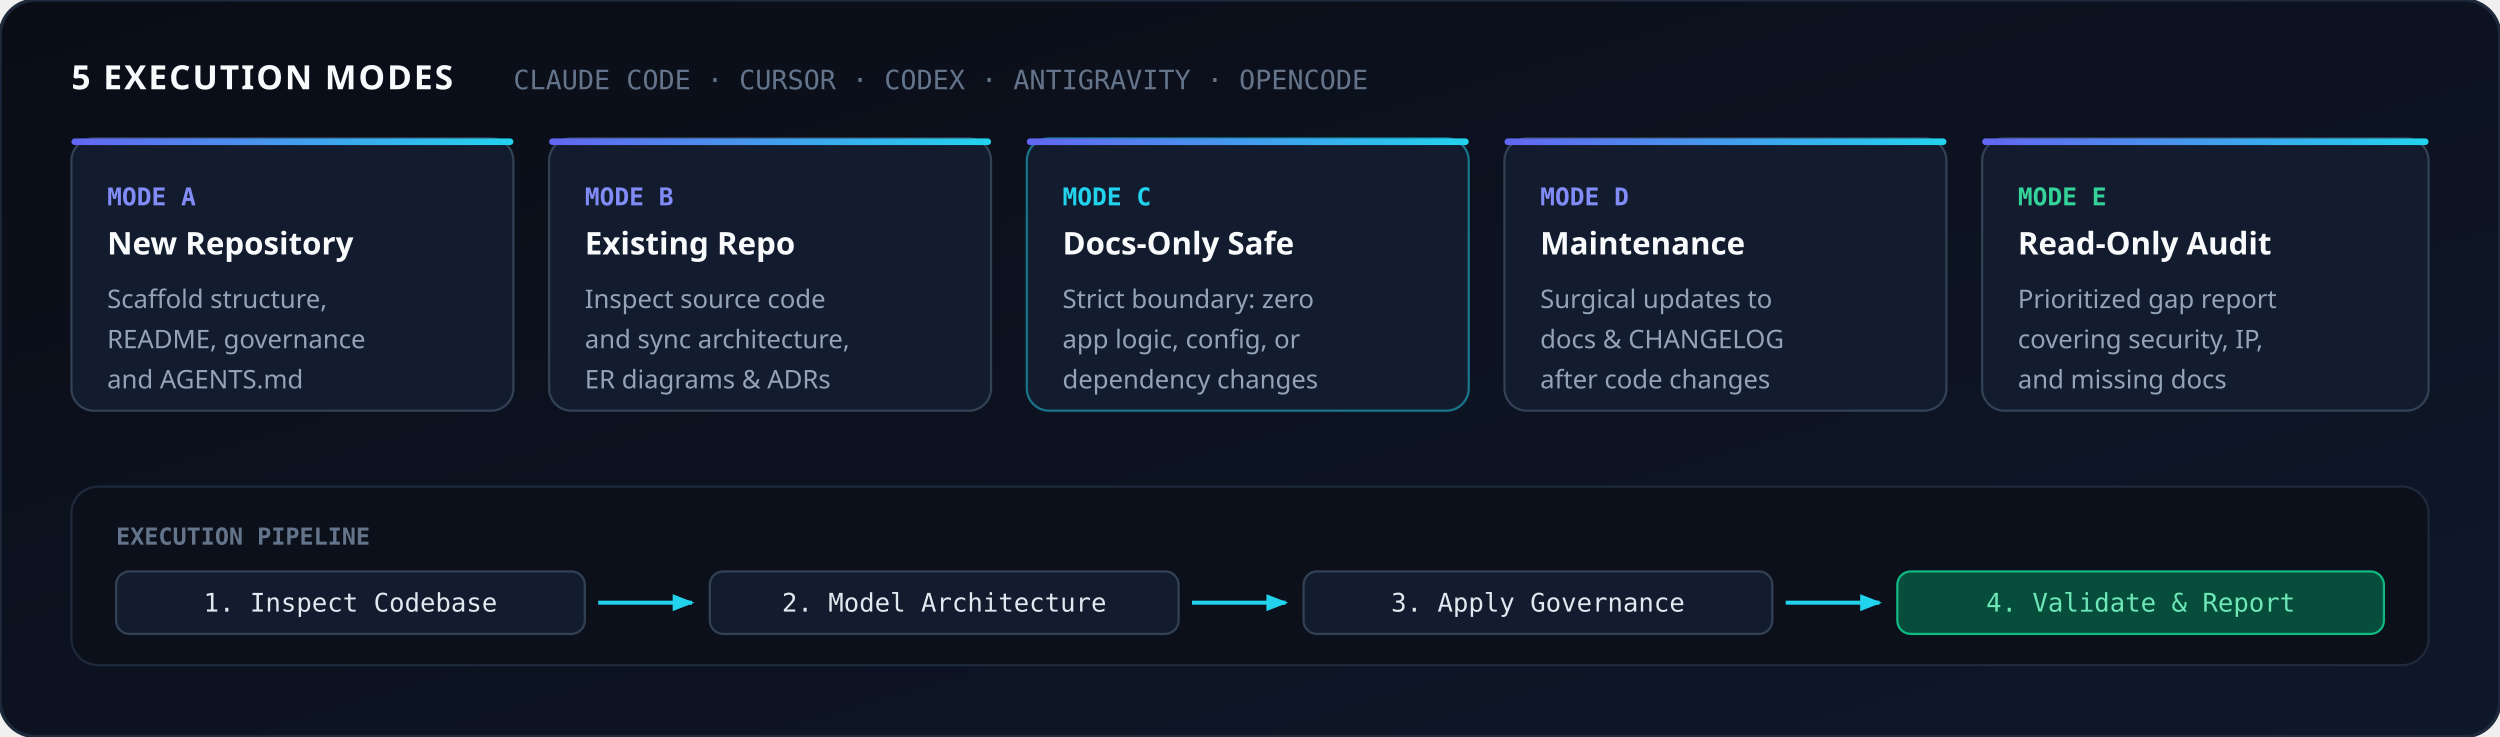
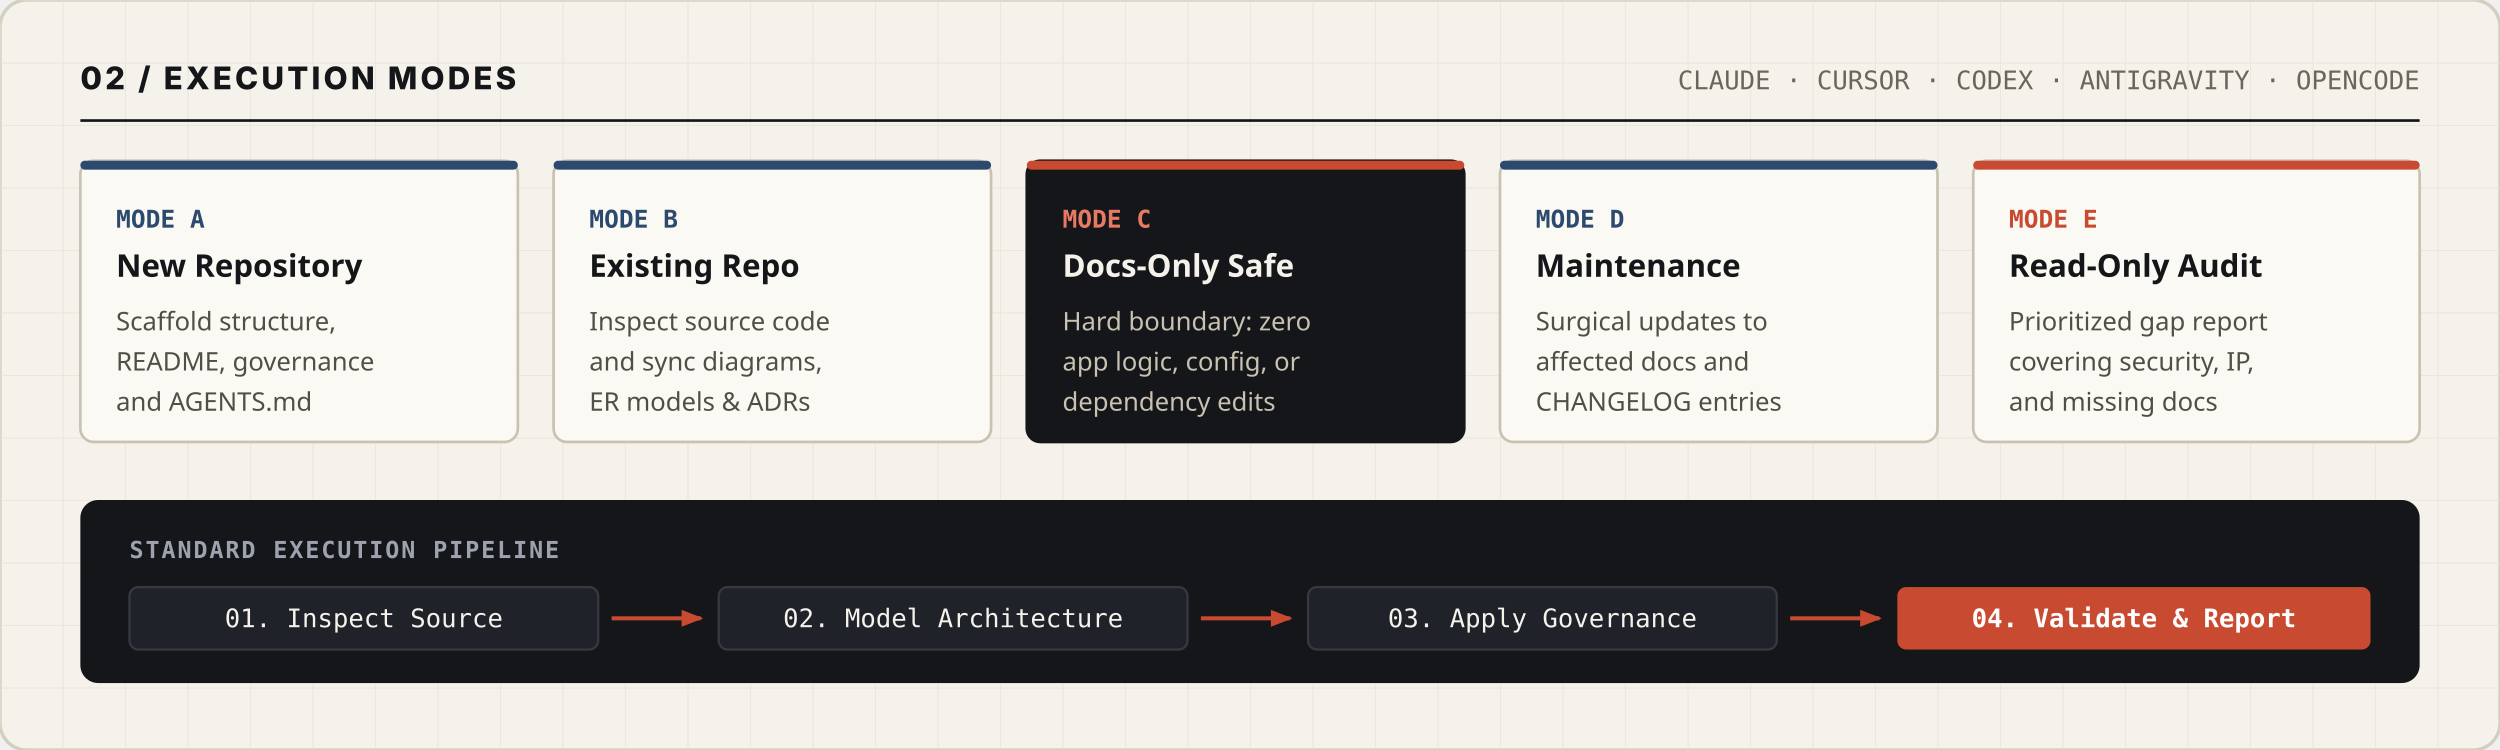
- <svg xmlns="http://www.w3.org/2000/svg" viewBox="0 0 1120 330" width="1120" height="330" role="img" aria-label="RepoCraft 5 Execution Modes and Engineering Pipeline">
+ <svg xmlns="http://www.w3.org/2000/svg" viewBox="0 0 1120 336" width="1120" height="336" role="img" aria-label="RepoCraft 5 Execution Modes and Engineering Pipeline">
  <defs>
-     <linearGradient id="bg" x1="0" y1="0" x2="1" y2="1">
-       <stop offset="0%" stop-color="#090d16" />
-       <stop offset="100%" stop-color="#0f172a" />
-     </linearGradient>
-     <linearGradient id="bar" x1="0" y1="0" x2="1" y2="0">
-       <stop offset="0%" stop-color="#6366f1" />
-       <stop offset="100%" stop-color="#22d3ee" />
-     </linearGradient>
-     <marker id="arrow" viewBox="0 0 10 10" refX="8" refY="5" markerWidth="6" markerHeight="6" orient="auto">
-       <path d="M 0 1.5 L 9 5 L 0 8.5 z" fill="#22d3ee" />
+     <pattern id="draftGrid2" width="28" height="28" patternUnits="userSpaceOnUse">
+       <path d="M 28 0 L 0 0 0 28" fill="none" stroke="#e4ded2" stroke-width="0.8" />
+     </pattern>
+     <marker id="inkArrow" viewBox="0 0 10 10" refX="8" refY="5" markerWidth="6" markerHeight="6" orient="auto">
+       <path d="M 0 1.5 L 9 5 L 0 8.5 z" fill="#c84b31" />
    </marker>
  </defs>
-   <rect width="1120" height="330" rx="16" fill="url(#bg)" stroke="#1e293b" stroke-width="1.5" />
-   <text x="32" y="40" fill="#f8fafc" font-family="ui-sans-serif, system-ui, sans-serif" font-size="15" font-weight="700" letter-spacing="0.06em">5 EXECUTION MODES</text>
-   <text x="230" y="40" fill="#64748b" font-family="ui-monospace, monospace" font-size="12">CLAUDE CODE · CURSOR · CODEX · ANTIGRAVITY · OPENCODE</text>
-   <g transform="translate(32, 62)">
-     <rect width="198" height="122" rx="10" fill="#131c2e" stroke="#334155" />
-     <rect width="198" height="3" rx="1.5" fill="url(#bar)" />
-     <text x="16" y="30" fill="#818cf8" font-family="ui-monospace, monospace" font-size="11" font-weight="700">MODE A</text>
-     <text x="16" y="52" fill="#f8fafc" font-family="ui-sans-serif, system-ui, sans-serif" font-size="14" font-weight="700">New Repository</text>
-     <text x="16" y="76" fill="#94a3b8" font-family="ui-sans-serif, system-ui, sans-serif" font-size="11.5">Scaffold structure,</text>
-     <text x="16" y="94" fill="#94a3b8" font-family="ui-sans-serif, system-ui, sans-serif" font-size="11.5">README, governance</text>
-     <text x="16" y="112" fill="#94a3b8" font-family="ui-sans-serif, system-ui, sans-serif" font-size="11.5">and AGENTS.md</text>
+   <rect width="1120" height="336" rx="12" fill="#f5f2eb" stroke="#d4cec0" stroke-width="1.5" />
+   <rect width="1120" height="336" rx="12" fill="url(#draftGrid2)" opacity="0.65" />
+   <text x="36" y="40" fill="#141619" font-family="ui-sans-serif, -apple-system, BlinkMacSystemFont, 'Segoe UI', sans-serif" font-size="14" font-weight="800" letter-spacing="0.1em">02 / EXECUTION MODES</text>
+   <text x="1084" y="40" text-anchor="end" fill="#6b655a" font-family="ui-monospace, SFMono-Regular, Menlo, monospace" font-size="11.5">CLAUDE · CURSOR · CODEX · ANTIGRAVITY · OPENCODE</text>
+   <line x1="36" y1="54" x2="1084" y2="54" stroke="#141619" stroke-width="1.2" />
+   <g transform="translate(36, 72)">
+     <rect width="196" height="126" rx="6" fill="#fbf9f4" stroke="#c9c2b2" stroke-width="1.2" />
+     <rect width="196" height="4" rx="2" fill="#2c4a6e" />
+     <text x="16" y="30" fill="#2c4a6e" font-family="ui-monospace, monospace" font-size="11" font-weight="700">MODE A</text>
+     <text x="16" y="52" fill="#141619" font-family="ui-sans-serif, system-ui, sans-serif" font-size="14" font-weight="700">New Repository</text>
+     <text x="16" y="76" fill="#524e46" font-family="ui-sans-serif, system-ui, sans-serif" font-size="11.5">Scaffold structure,</text>
+     <text x="16" y="94" fill="#524e46" font-family="ui-sans-serif, system-ui, sans-serif" font-size="11.5">README, governance</text>
+     <text x="16" y="112" fill="#524e46" font-family="ui-sans-serif, system-ui, sans-serif" font-size="11.5">and AGENTS.md</text>
  </g>
-   <g transform="translate(246, 62)">
-     <rect width="198" height="122" rx="10" fill="#131c2e" stroke="#334155" />
-     <rect width="198" height="3" rx="1.5" fill="url(#bar)" />
-     <text x="16" y="30" fill="#818cf8" font-family="ui-monospace, monospace" font-size="11" font-weight="700">MODE B</text>
-     <text x="16" y="52" fill="#f8fafc" font-family="ui-sans-serif, system-ui, sans-serif" font-size="14" font-weight="700">Existing Repo</text>
-     <text x="16" y="76" fill="#94a3b8" font-family="ui-sans-serif, system-ui, sans-serif" font-size="11.5">Inspect source code</text>
-     <text x="16" y="94" fill="#94a3b8" font-family="ui-sans-serif, system-ui, sans-serif" font-size="11.5">and sync architecture,</text>
-     <text x="16" y="112" fill="#94a3b8" font-family="ui-sans-serif, system-ui, sans-serif" font-size="11.5">ER diagrams &amp; ADRs</text>
+   <g transform="translate(248, 72)">
+     <rect width="196" height="126" rx="6" fill="#fbf9f4" stroke="#c9c2b2" stroke-width="1.2" />
+     <rect width="196" height="4" rx="2" fill="#2c4a6e" />
+     <text x="16" y="30" fill="#2c4a6e" font-family="ui-monospace, monospace" font-size="11" font-weight="700">MODE B</text>
+     <text x="16" y="52" fill="#141619" font-family="ui-sans-serif, system-ui, sans-serif" font-size="14" font-weight="700">Existing Repo</text>
+     <text x="16" y="76" fill="#524e46" font-family="ui-sans-serif, system-ui, sans-serif" font-size="11.5">Inspect source code</text>
+     <text x="16" y="94" fill="#524e46" font-family="ui-sans-serif, system-ui, sans-serif" font-size="11.5">and sync diagrams,</text>
+     <text x="16" y="112" fill="#524e46" font-family="ui-sans-serif, system-ui, sans-serif" font-size="11.5">ER models &amp; ADRs</text>
  </g>
-   <g transform="translate(460, 62)">
-     <rect width="198" height="122" rx="10" fill="#131c2e" stroke="#22d3ee" stroke-opacity="0.5" />
-     <rect width="198" height="3" rx="1.5" fill="url(#bar)" />
-     <text x="16" y="30" fill="#22d3ee" font-family="ui-monospace, monospace" font-size="11" font-weight="700">MODE C</text>
-     <text x="16" y="52" fill="#f8fafc" font-family="ui-sans-serif, system-ui, sans-serif" font-size="14" font-weight="700">Docs-Only Safe</text>
-     <text x="16" y="76" fill="#94a3b8" font-family="ui-sans-serif, system-ui, sans-serif" font-size="11.5">Strict boundary: zero</text>
-     <text x="16" y="94" fill="#94a3b8" font-family="ui-sans-serif, system-ui, sans-serif" font-size="11.5">app logic, config, or</text>
-     <text x="16" y="112" fill="#94a3b8" font-family="ui-sans-serif, system-ui, sans-serif" font-size="11.5">dependency changes</text>
+   <g transform="translate(460, 72)">
+     <rect width="196" height="126" rx="6" fill="#141619" stroke="#141619" stroke-width="1.2" />
+     <rect width="196" height="4" rx="2" fill="#c84b31" />
+     <text x="16" y="30" fill="#e87a64" font-family="ui-monospace, monospace" font-size="11" font-weight="700">MODE C</text>
+     <text x="16" y="52" fill="#f5f2eb" font-family="ui-sans-serif, system-ui, sans-serif" font-size="14" font-weight="700">Docs-Only Safe</text>
+     <text x="16" y="76" fill="#c9c2b2" font-family="ui-sans-serif, system-ui, sans-serif" font-size="11.5">Hard boundary: zero</text>
+     <text x="16" y="94" fill="#c9c2b2" font-family="ui-sans-serif, system-ui, sans-serif" font-size="11.5">app logic, config, or</text>
+     <text x="16" y="112" fill="#c9c2b2" font-family="ui-sans-serif, system-ui, sans-serif" font-size="11.5">dependency edits</text>
  </g>
-   <g transform="translate(674, 62)">
-     <rect width="198" height="122" rx="10" fill="#131c2e" stroke="#334155" />
-     <rect width="198" height="3" rx="1.5" fill="url(#bar)" />
-     <text x="16" y="30" fill="#818cf8" font-family="ui-monospace, monospace" font-size="11" font-weight="700">MODE D</text>
-     <text x="16" y="52" fill="#f8fafc" font-family="ui-sans-serif, system-ui, sans-serif" font-size="14" font-weight="700">Maintenance</text>
-     <text x="16" y="76" fill="#94a3b8" font-family="ui-sans-serif, system-ui, sans-serif" font-size="11.5">Surgical updates to</text>
-     <text x="16" y="94" fill="#94a3b8" font-family="ui-sans-serif, system-ui, sans-serif" font-size="11.5">docs &amp; CHANGELOG</text>
-     <text x="16" y="112" fill="#94a3b8" font-family="ui-sans-serif, system-ui, sans-serif" font-size="11.5">after code changes</text>
+   <g transform="translate(672, 72)">
+     <rect width="196" height="126" rx="6" fill="#fbf9f4" stroke="#c9c2b2" stroke-width="1.2" />
+     <rect width="196" height="4" rx="2" fill="#2c4a6e" />
+     <text x="16" y="30" fill="#2c4a6e" font-family="ui-monospace, monospace" font-size="11" font-weight="700">MODE D</text>
+     <text x="16" y="52" fill="#141619" font-family="ui-sans-serif, system-ui, sans-serif" font-size="14" font-weight="700">Maintenance</text>
+     <text x="16" y="76" fill="#524e46" font-family="ui-sans-serif, system-ui, sans-serif" font-size="11.5">Surgical updates to</text>
+     <text x="16" y="94" fill="#524e46" font-family="ui-sans-serif, system-ui, sans-serif" font-size="11.5">affected docs and</text>
+     <text x="16" y="112" fill="#524e46" font-family="ui-sans-serif, system-ui, sans-serif" font-size="11.5">CHANGELOG entries</text>
  </g>
-   <g transform="translate(888, 62)">
-     <rect width="200" height="122" rx="10" fill="#131c2e" stroke="#334155" />
-     <rect width="200" height="3" rx="1.5" fill="url(#bar)" />
-     <text x="16" y="30" fill="#34d399" font-family="ui-monospace, monospace" font-size="11" font-weight="700">MODE E</text>
-     <text x="16" y="52" fill="#f8fafc" font-family="ui-sans-serif, system-ui, sans-serif" font-size="14" font-weight="700">Read-Only Audit</text>
-     <text x="16" y="76" fill="#94a3b8" font-family="ui-sans-serif, system-ui, sans-serif" font-size="11.5">Prioritized gap report</text>
-     <text x="16" y="94" fill="#94a3b8" font-family="ui-sans-serif, system-ui, sans-serif" font-size="11.5">covering security, IP,</text>
-     <text x="16" y="112" fill="#94a3b8" font-family="ui-sans-serif, system-ui, sans-serif" font-size="11.5">and missing docs</text>
+   <g transform="translate(884, 72)">
+     <rect width="200" height="126" rx="6" fill="#fbf9f4" stroke="#c9c2b2" stroke-width="1.2" />
+     <rect width="200" height="4" rx="2" fill="#c84b31" />
+     <text x="16" y="30" fill="#c84b31" font-family="ui-monospace, monospace" font-size="11" font-weight="700">MODE E</text>
+     <text x="16" y="52" fill="#141619" font-family="ui-sans-serif, system-ui, sans-serif" font-size="14" font-weight="700">Read-Only Audit</text>
+     <text x="16" y="76" fill="#524e46" font-family="ui-sans-serif, system-ui, sans-serif" font-size="11.5">Prioritized gap report</text>
+     <text x="16" y="94" fill="#524e46" font-family="ui-sans-serif, system-ui, sans-serif" font-size="11.5">covering security, IP,</text>
+     <text x="16" y="112" fill="#524e46" font-family="ui-sans-serif, system-ui, sans-serif" font-size="11.5">and missing docs</text>
  </g>
-   <g transform="translate(32, 218)">
-     <rect width="1056" height="80" rx="12" fill="#0b101b" stroke="#1e293b" />
-     <text x="20" y="26" fill="#64748b" font-family="ui-monospace, monospace" font-size="10.5" font-weight="700">EXECUTION PIPELINE</text>
-     <rect x="20" y="38" width="210" height="28" rx="6" fill="#131c2e" stroke="#334155" />
-     <text x="125" y="56" text-anchor="middle" fill="#e2e8f0" font-family="ui-monospace, monospace" font-size="11.5">1. Inspect Codebase</text>
-     <line x1="236" y1="52" x2="278" y2="52" stroke="#22d3ee" stroke-width="1.8" marker-end="url(#arrow)" />
-     <rect x="286" y="38" width="210" height="28" rx="6" fill="#131c2e" stroke="#334155" />
-     <text x="391" y="56" text-anchor="middle" fill="#e2e8f0" font-family="ui-monospace, monospace" font-size="11.5">2. Model Architecture</text>
-     <line x1="502" y1="52" x2="544" y2="52" stroke="#22d3ee" stroke-width="1.8" marker-end="url(#arrow)" />
-     <rect x="552" y="38" width="210" height="28" rx="6" fill="#131c2e" stroke="#334155" />
-     <text x="657" y="56" text-anchor="middle" fill="#e2e8f0" font-family="ui-monospace, monospace" font-size="11.5">3. Apply Governance</text>
-     <line x1="768" y1="52" x2="810" y2="52" stroke="#22d3ee" stroke-width="1.8" marker-end="url(#arrow)" />
-     <rect x="818" y="38" width="218" height="28" rx="6" fill="#064e3b" stroke="#10b981" />
-     <text x="927" y="56" text-anchor="middle" fill="#6ee7b7" font-family="ui-monospace, monospace" font-size="11.5">4. Validate &amp; Report</text>
+   <g transform="translate(36, 224)">
+     <rect width="1048" height="82" rx="8" fill="#141619" />
+     <text x="22" y="26" fill="#9ca3af" font-family="ui-monospace, monospace" font-size="10.5" font-weight="700" letter-spacing="0.08em">STANDARD EXECUTION PIPELINE</text>
+     <rect x="22" y="39" width="210" height="28" rx="4" fill="#1f2329" stroke="#343942" />
+     <text x="127" y="57" text-anchor="middle" fill="#f5f2eb" font-family="ui-monospace, monospace" font-size="11.5">01. Inspect Source</text>
+     <line x1="238" y1="53" x2="278" y2="53" stroke="#c84b31" stroke-width="1.8" marker-end="url(#inkArrow)" />
+     <rect x="286" y="39" width="210" height="28" rx="4" fill="#1f2329" stroke="#343942" />
+     <text x="391" y="57" text-anchor="middle" fill="#f5f2eb" font-family="ui-monospace, monospace" font-size="11.5">02. Model Architecture</text>
+     <line x1="502" y1="53" x2="542" y2="53" stroke="#c84b31" stroke-width="1.8" marker-end="url(#inkArrow)" />
+     <rect x="550" y="39" width="210" height="28" rx="4" fill="#1f2329" stroke="#343942" />
+     <text x="655" y="57" text-anchor="middle" fill="#f5f2eb" font-family="ui-monospace, monospace" font-size="11.5">03. Apply Governance</text>
+     <line x1="766" y1="53" x2="806" y2="53" stroke="#c84b31" stroke-width="1.8" marker-end="url(#inkArrow)" />
+     <rect x="814" y="39" width="212" height="28" rx="4" fill="#c84b31" />
+     <text x="920" y="57" text-anchor="middle" fill="#ffffff" font-family="ui-monospace, monospace" font-size="11.5" font-weight="700">04. Validate &amp; Report</text>
  </g>
</svg>
